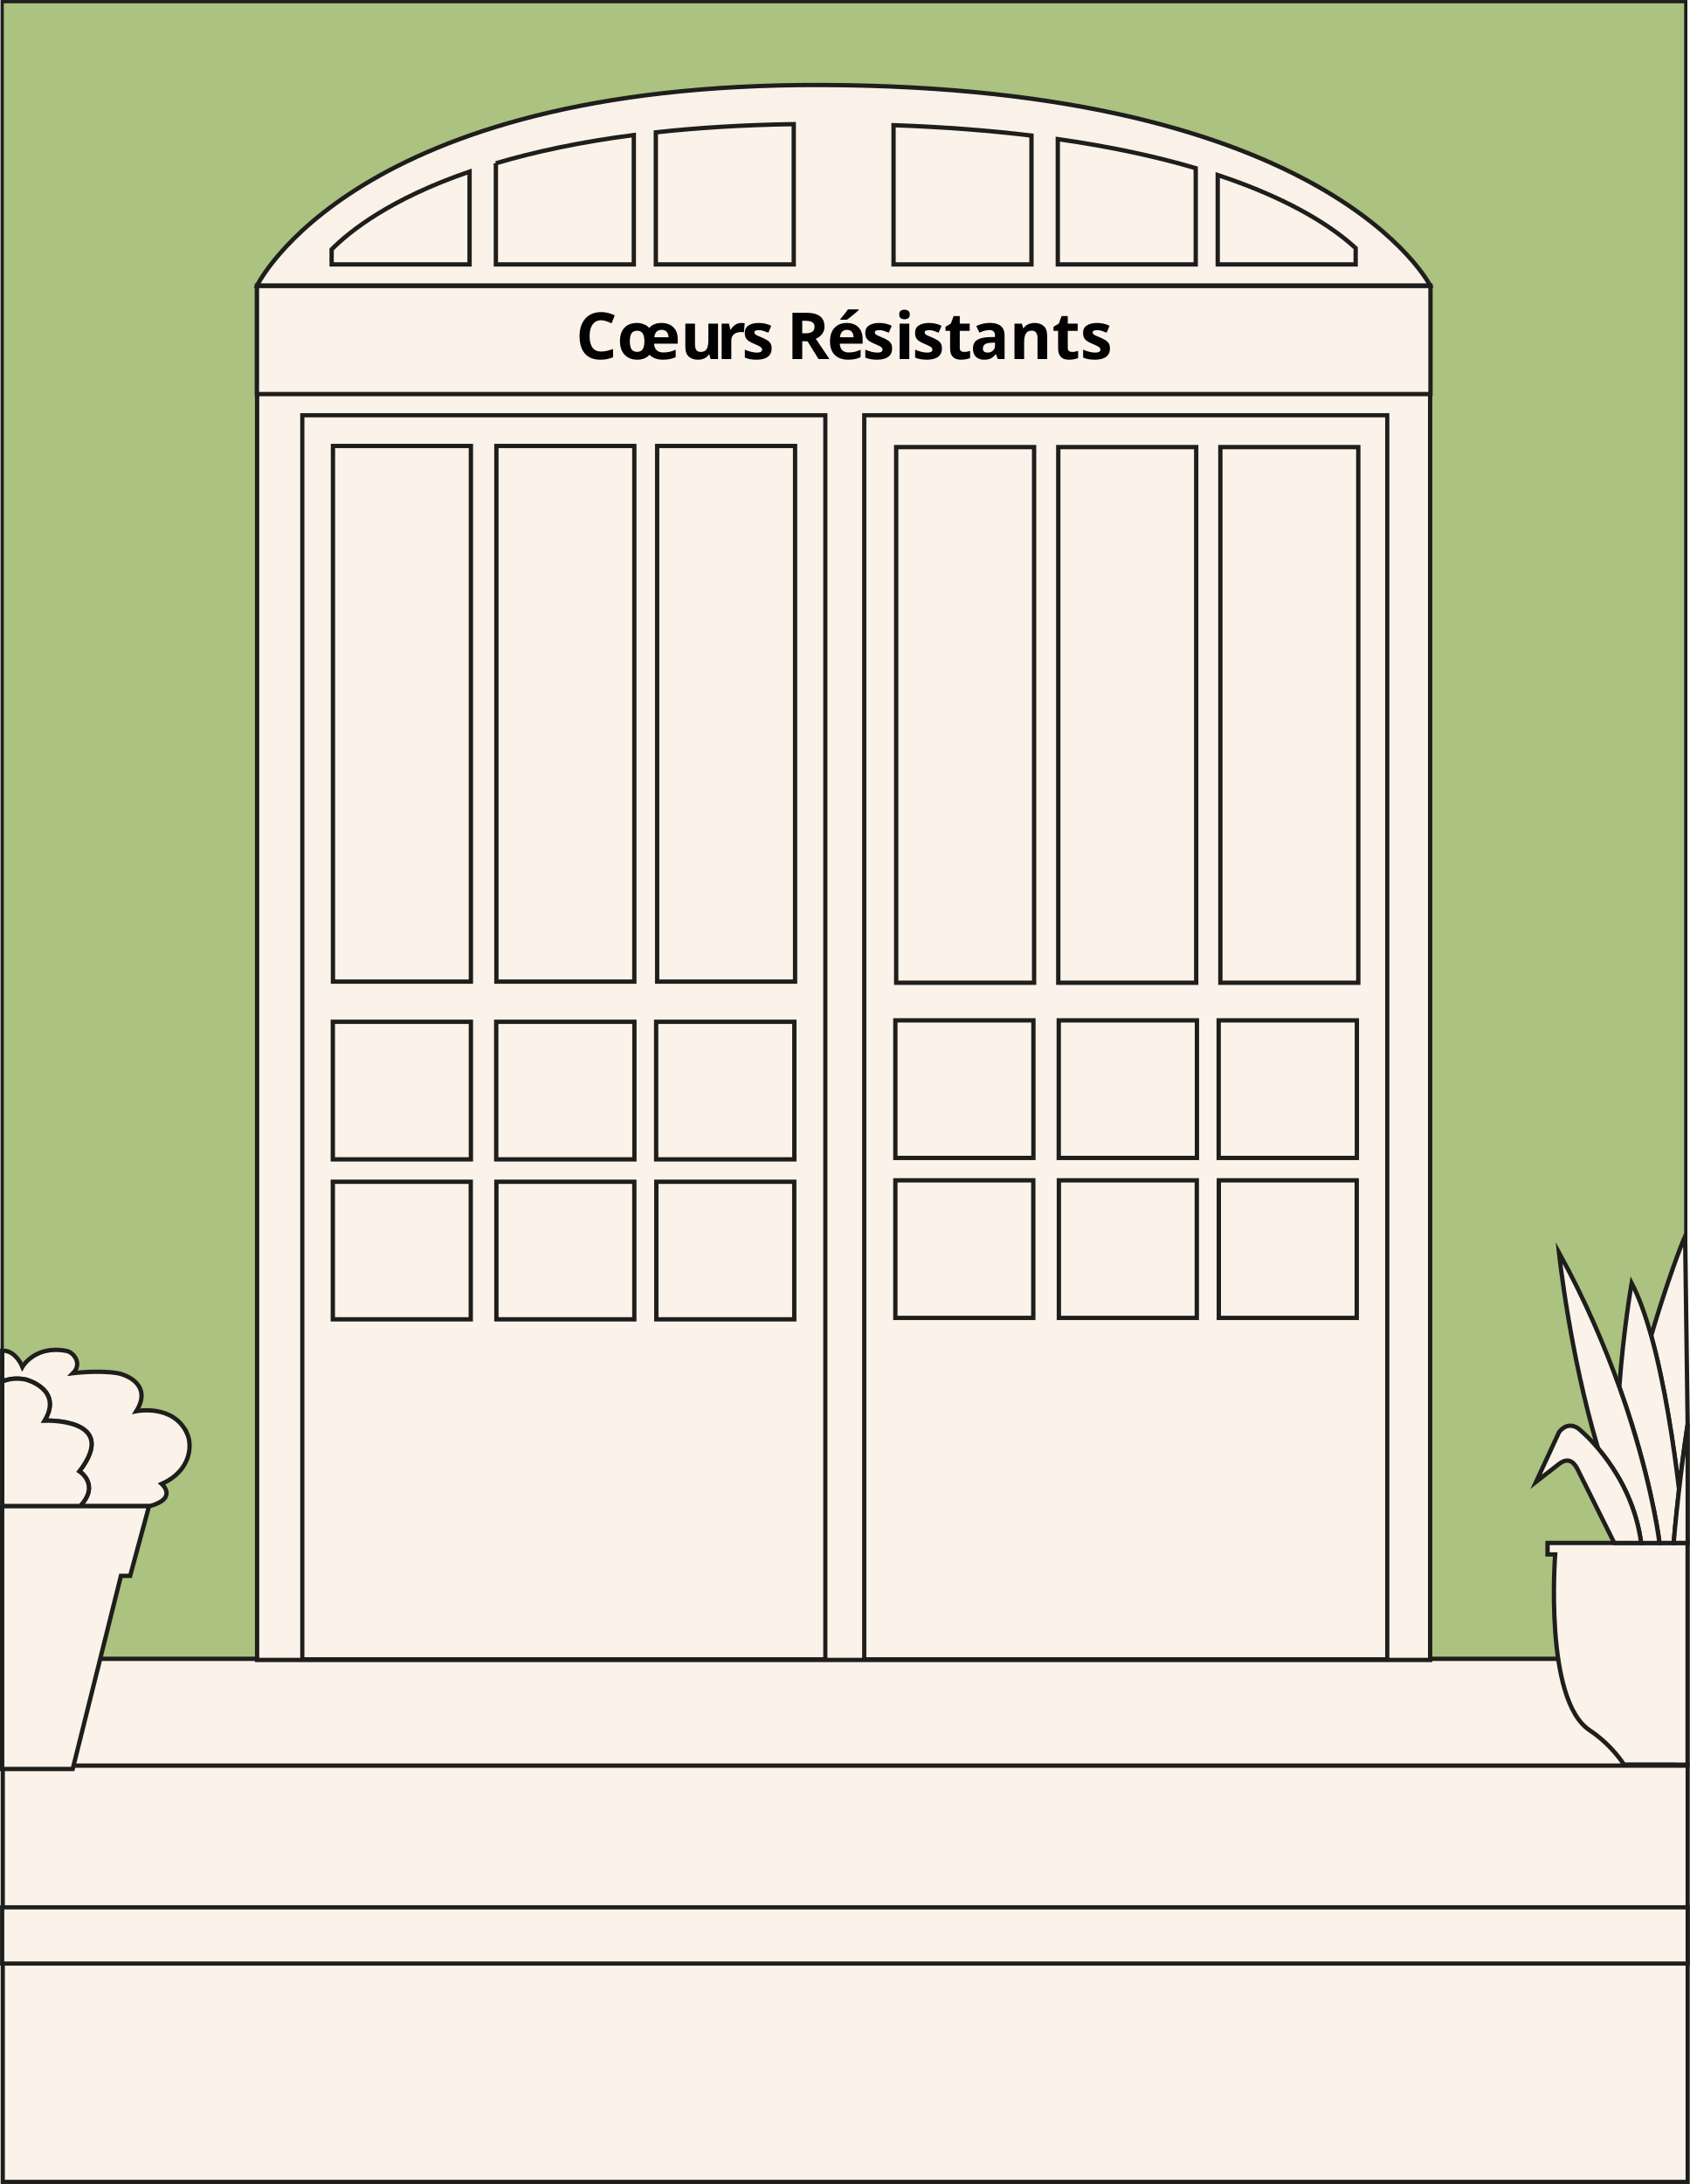
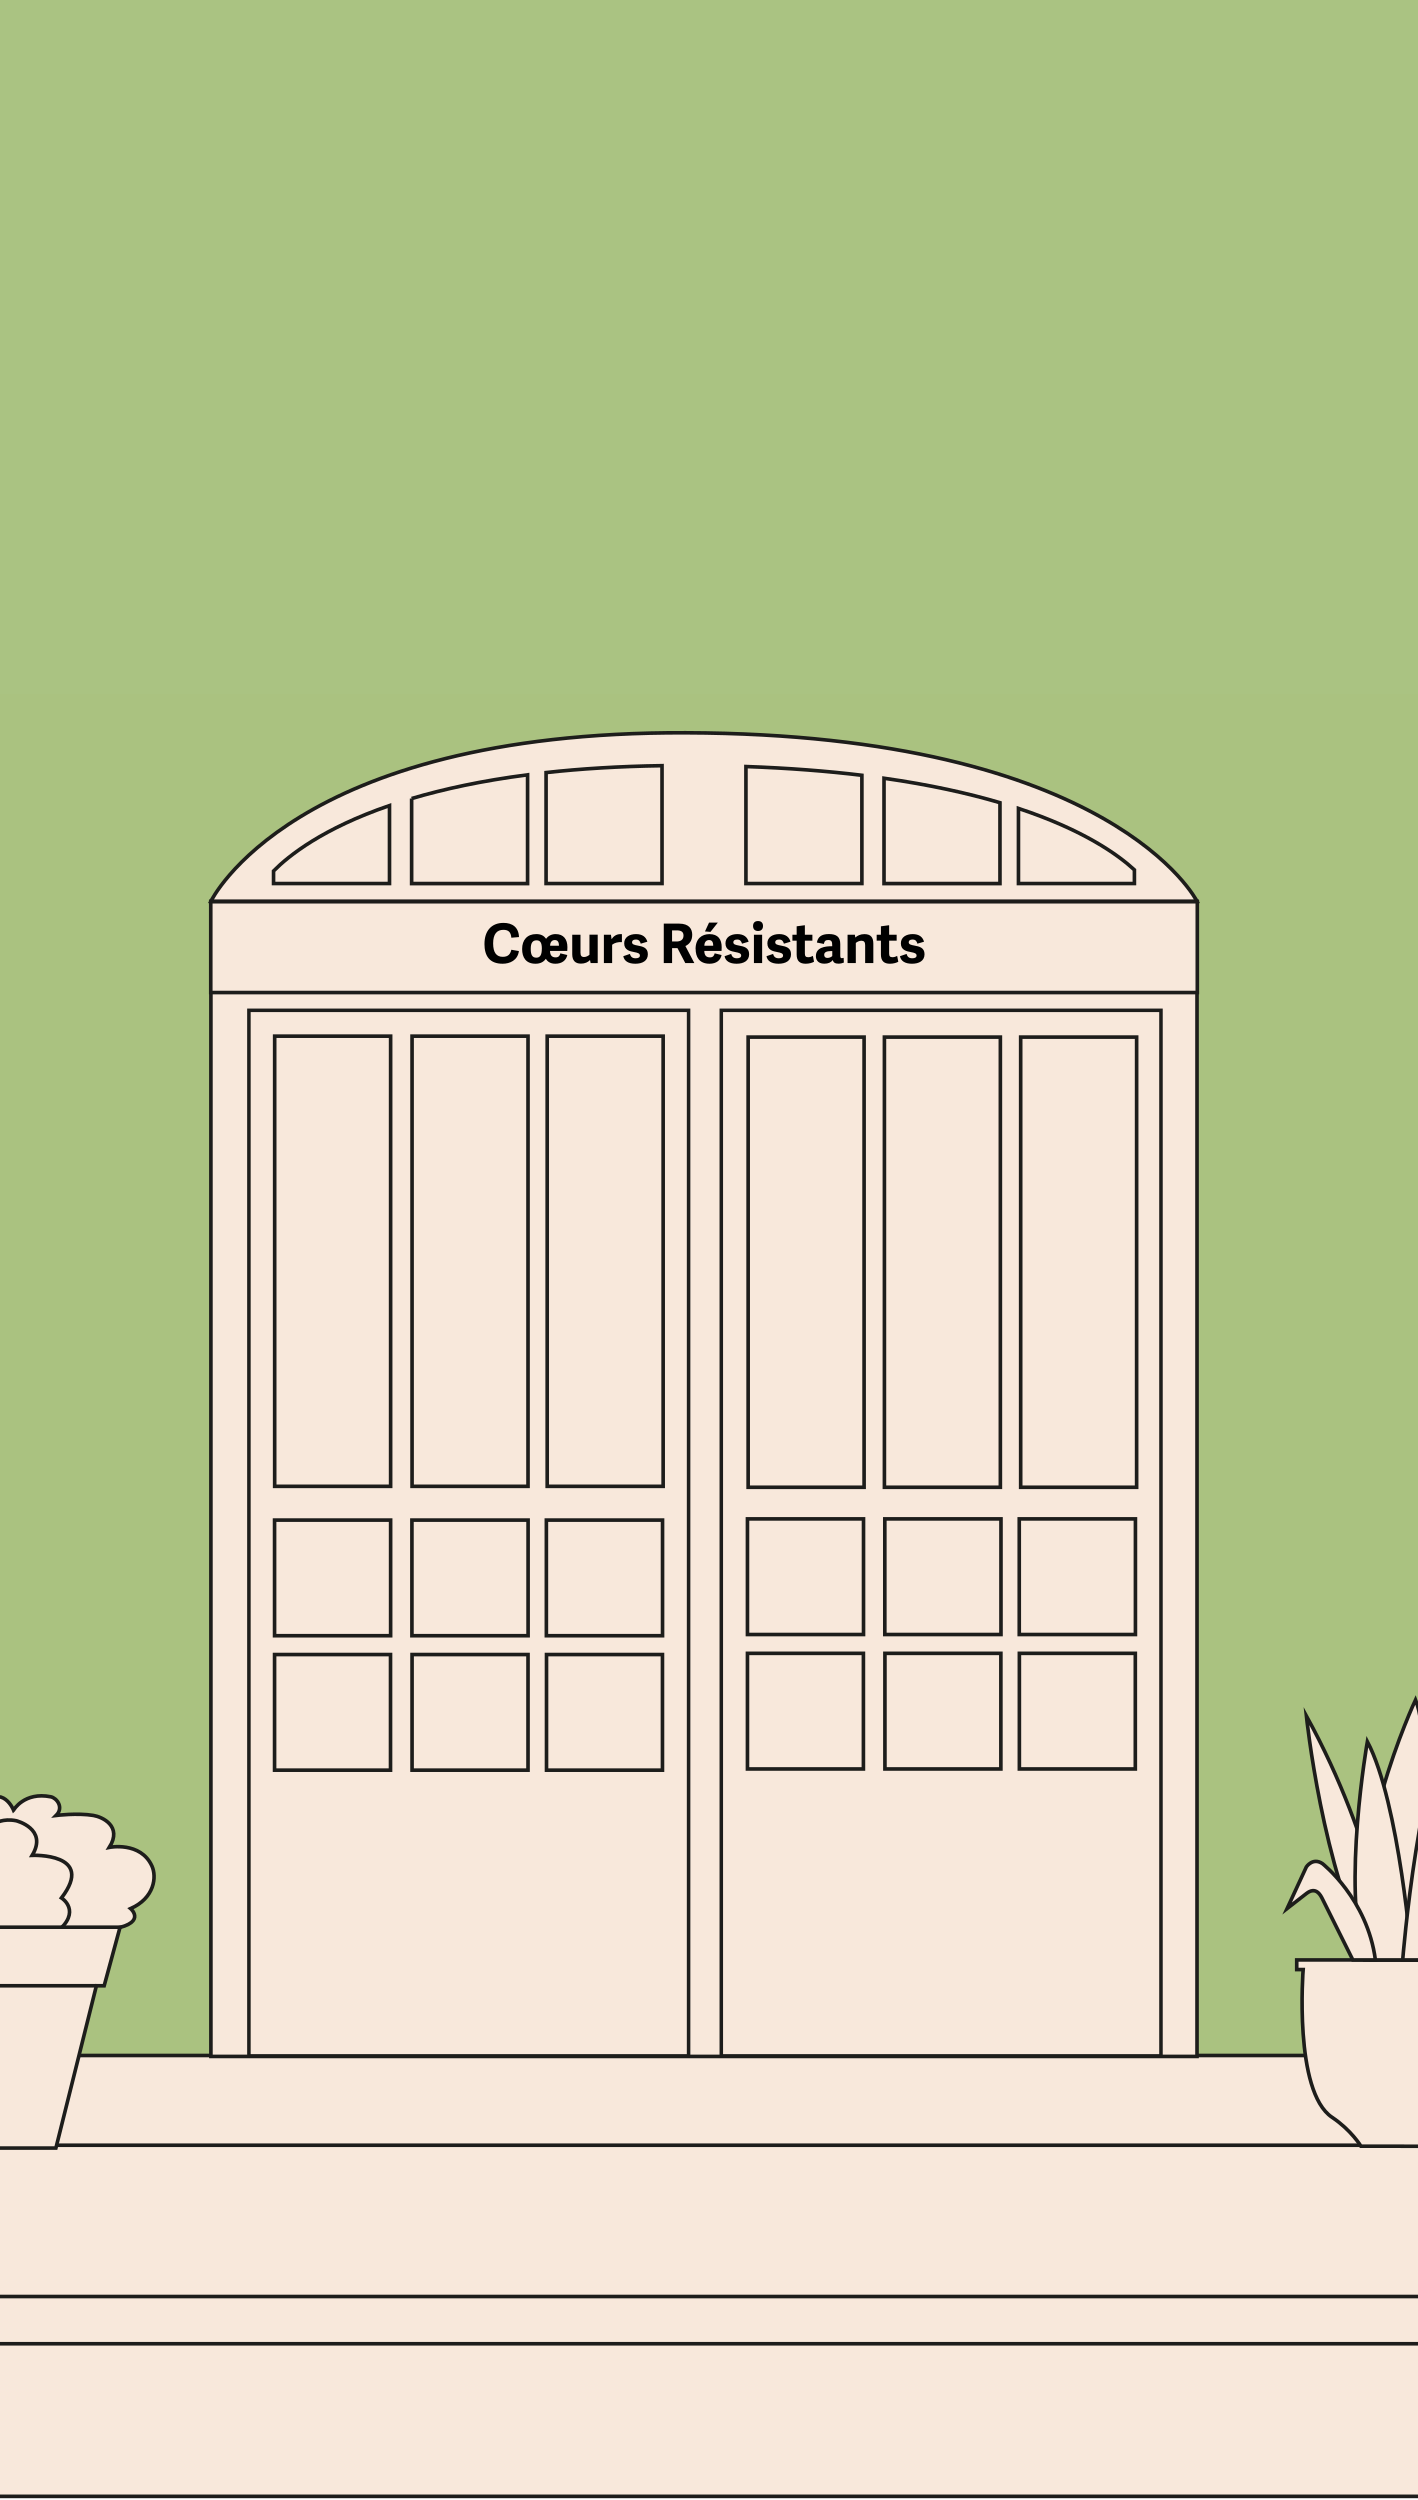
- <svg xmlns="http://www.w3.org/2000/svg" id="Calque_1" viewBox="0 0 390.94 505.14">
-   <defs>
-     <style>.cls-1{letter-spacing:0em;}.cls-2{fill:none;stroke-width:0px;}.cls-3{fill:#010101;font-family:AdelleSansDevanagari-Bold, 'Adelle Sans Devanagari';font-size:15px;font-weight:700;}.cls-4{letter-spacing:0em;}.cls-5{letter-spacing:-.02em;}.cls-6{stroke-width:.97px;}.cls-6,.cls-7,.cls-8,.cls-9{fill:#fbf2ea;}.cls-6,.cls-7,.cls-8,.cls-9,.cls-10,.cls-11{stroke:#1e1e1c;stroke-miterlimit:10;}.cls-7{stroke-width:1px;}.cls-8{stroke-width:1px;}.cls-10{fill:#faf2e9;}.cls-12{letter-spacing:0em;}.cls-13{letter-spacing:0em;}.cls-14{letter-spacing:0em;}.cls-15{letter-spacing:0em;}.cls-11{fill:#abc280;stroke-width:.75px;}</style>
-   </defs>
-   <rect class="cls-6" x=".64" y="408.15" width="389.8" height="96.5" />
-   <rect class="cls-11" x=".5" y=".38" width="389.5" height="383.3" />
-   <rect class="cls-9" x=".5" y="383.67" width="389" height="24.7" />
-   <rect class="cls-9" x="59.48" y="66.04" width="271.38" height="317.89" />
-   <rect class="cls-6" x="-13.43" y="179.41" width="287.74" height="121" transform="translate(-109.47 370.35) rotate(-90)" />
-   <rect class="cls-9" x="77.03" y="103.15" width="31.91" height="123.89" />
-   <rect class="cls-9" x="114.84" y="103.15" width="31.91" height="123.89" />
-   <rect class="cls-9" x="152.03" y="103.15" width="31.91" height="123.89" />
-   <rect class="cls-6" x="116.57" y="179.41" width="287.74" height="121" transform="translate(20.53 500.35) rotate(-90)" />
-   <path class="cls-10" d="M330.86,66.04s-23-45.98-140.7-46.38c-108.3-.37-130.68,46.38-130.68,46.38h271.38Z" />
-   <rect class="cls-9" x="59.44" y="66.15" width="271.5" height="25" />
-   <rect class="cls-9" x="207.33" y="103.41" width="31.91" height="123.89" />
-   <rect class="cls-9" x="244.83" y="103.41" width="31.91" height="123.89" />
-   <rect class="cls-9" x="282.33" y="103.41" width="31.91" height="123.89" />
-   <rect class="cls-7" x="77" y="236.33" width="31.94" height="31.82" />
-   <rect class="cls-9" x="77" y="273.33" width="31.91" height="31.82" />
-   <rect class="cls-9" x="114.84" y="273.33" width="31.91" height="31.82" />
-   <rect class="cls-8" x="114.8" y="236.33" width="31.97" height="31.82" />
-   <rect class="cls-9" x="151.84" y="273.33" width="31.91" height="31.82" />
-   <rect class="cls-8" x="151.8" y="236.33" width="31.97" height="31.82" />
-   <rect class="cls-7" x="207.14" y="236" width="31.94" height="31.82" />
-   <rect class="cls-9" x="207.14" y="273" width="31.91" height="31.82" />
-   <rect class="cls-9" x="244.97" y="273" width="31.91" height="31.82" />
-   <rect class="cls-8" x="244.94" y="236" width="31.97" height="31.82" />
-   <rect class="cls-9" x="281.97" y="273" width="31.91" height="31.82" />
-   <rect class="cls-8" x="281.94" y="236" width="31.97" height="31.82" />
-   <path class="cls-9" d="M76.72,57.7v3.45h31.91v-21.46c-18.32,6.29-27.7,13.75-31.91,18.01Z" />
-   <path class="cls-9" d="M114.72,37.75v23.41h31.91v-29.93c-12.6,1.63-23.13,3.93-31.91,6.53Z" />
-   <path class="cls-9" d="M151.72,30.61v30.54h31.91V28.71c-11.81.18-22.41.85-31.91,1.9Z" />
-   <path class="cls-9" d="M206.72,28.95v32.2h31.91v-29.79c-9.5-1.15-20.1-1.99-31.91-2.41Z" />
-   <path class="cls-9" d="M244.72,32.17v28.99h31.91v-22.26c-8.76-2.58-19.28-4.93-31.91-6.73Z" />
-   <path class="cls-9" d="M313.63,57.39c-4.46-4.12-13.9-10.95-31.91-16.91v20.67h31.91v-3.76Z" />
-   <text class="cls-3" transform="translate(133.2 83.04)">
-     <tspan x="0" y="0">Cœu</tspan>
-     <tspan class="cls-1" x="32.58" y="0">r</tspan>
-     <tspan x="38.43" y="0">s </tspan>
-     <tspan class="cls-5" x="48.79" y="0">R</tspan>
-     <tspan class="cls-12" x="58.15" y="0">é</tspan>
-     <tspan class="cls-13" x="66.3" y="0">si</tspan>
-     <tspan class="cls-15" x="77.83" y="0">s</tspan>
-     <tspan class="cls-14" x="85.2" y="0">t</tspan>
-     <tspan class="cls-4" x="91.27" y="0">ants</tspan>
-   </text>
-   <rect class="cls-6" x=".5" y="441.15" width="389.94" height="13" />
-   <polygon class="cls-2" points="387.46 357.37 390.71 357.37 390.71 357.37 389.97 357.37 387.46 357.37" />
-   <path class="cls-9" d="M387.19,356.87h-29.17v2.65h1.77s-2.65,33.59,7.95,40.66c5.3,3.54,7.95,7.95,7.95,7.95h11.42v.02s3.32,0,3.32,0v-51.28h-3.25Z" />
-   <path class="cls-9" d="M390.44,329.41l-.59-43.5c-1.08,2.39-4.44,11.43-7.86,23.05,3.17,11.39,5.25,25.6,6.44,35.58.5-4.36,1.17-9.57,2-15.13Z" />
-   <path class="cls-9" d="M382,308.96c-1.32-4.72-2.82-8.95-4.52-12.19,0,0-1.9,10.79-2.85,24,1.06,2.96,2,5.81,2.85,8.51,5.12,16.43,6.46,27.59,6.46,27.59h3.27s.39-4.93,1.24-12.33c-1.19-9.98-3.27-24.19-6.44-35.58Z" />
-   <path class="cls-9" d="M377.47,329.29c-.84-2.7-1.79-5.55-2.85-8.51-3.38-9.45-7.91-20.09-13.95-31.07,0,0,2.42,23.2,9.04,45.3,1.44,1.7,3.04,3.84,4.55,6.4.83,1.41,1.63,2.95,2.36,4.61,1.4,3.19,2.52,6.82,3.05,10.86h4.25s-1.33-11.15-6.46-27.59Z" />
-   <path class="cls-9" d="M376.62,346.01c-.73-1.66-1.53-3.2-2.36-4.61-1.51-2.56-3.11-4.7-4.55-6.4-2.58-3.04-4.62-4.64-4.62-4.64-2.65-1.77-4.42.91-4.42.91l-5.3,11.46,5.3-4.12c2.65-2.07,3.9.43,4.42,1.47,2.09,4.2,8.37,16.79,8.37,16.79h6.21c-.53-4.05-1.66-7.68-3.05-10.86Z" />
-   <path class="cls-9" d="M388.44,344.54c-.85,7.4-1.24,12.33-1.24,12.33h3.25v-27.46c-.84,5.56-1.5,10.77-2,15.13Z" />
-   <path class="cls-9" d="M43.26,331.52c-3.13-6.86-11.72-5.13-11.72-5.13,3.66-5.86-1.97-8.38-4.39-8.79-4.39-.73-10.25,0-10.25,0,2.2-2.2.14-4.81-1.46-5.13-7.32-1.46-10.25,3.66-10.25,3.66,0,0-1.56-3.9-4.68-3.73v7.15c.81-.38,2.71-1.04,5.41-.5,0,0,8.79,2.2,4.39,9.52,0,0,17.58-.73,8.06,11.72,0,0,4.89,3.06.14,8.06h15.97l-.02.06c6.87-1.82,2.95-5.19,2.95-5.19,6.59-2.93,7.22-8.74,5.86-11.72Z" />
-   <path class="cls-9" d="M18.51,348.37c4.74-5-.14-8.06-.14-8.06,9.52-12.45-8.06-11.72-8.06-11.72,4.39-7.32-4.39-9.52-4.39-9.52-2.71-.54-4.6.12-5.41.5v28.8h18.01Z" />
-   <polygon class="cls-9" points="18.51 348.37 .5 348.37 .5 350.51 .5 351.96 .5 364.48 .5 409.15 16.82 409.15 27.98 364.48 30.11 364.48 34.46 348.43 34.48 348.37 18.51 348.37" />
+ <svg xmlns="http://www.w3.org/2000/svg" width="390" height="688" viewBox="0 0 390 688" fill="none">
+   <path d="M403 589H-2336V687H403V589Z" fill="#F8E8DB" stroke="#1D1D1B" stroke-width="1.01" stroke-miterlimit="10" />
+   <path d="M397 182H-8V566H397V182Z" fill="#AAC280" stroke="#1D1D1B" stroke-width="0.75" stroke-miterlimit="10" />
+   <path d="M388.06 565.67H-0.94V590.37H388.06V565.67Z" fill="#F8E8DB" stroke="#1D1D1B" stroke-miterlimit="10" />
+   <path d="M329.42 248.04H58.04V565.93H329.42V248.04Z" fill="#F8E8DB" stroke="#1D1D1B" stroke-miterlimit="10" />
+   <path d="M68.5 278.04L68.5 565.78H189.5V278.04H68.5Z" fill="#F8E8DB" stroke="#1D1D1B" stroke-width="0.97" stroke-miterlimit="10" />
+   <path d="M107.5 285.15H75.59V409.04H107.5V285.15Z" fill="#F8E8DB" stroke="#1D1D1B" stroke-miterlimit="10" />
+   <path d="M145.31 285.15H113.4V409.04H145.31V285.15Z" fill="#F8E8DB" stroke="#1D1D1B" stroke-miterlimit="10" />
+   <path d="M182.5 285.15H150.59V409.04H182.5V285.15Z" fill="#F8E8DB" stroke="#1D1D1B" stroke-miterlimit="10" />
+   <path d="M198.5 278.04L198.5 565.78H319.5V278.04H198.5Z" fill="#F8E8DB" stroke="#1D1D1B" stroke-width="0.97" stroke-miterlimit="10" />
+   <path d="M329.42 248.04C329.42 248.04 306.42 202.06 188.72 201.66C80.42 201.29 58.04 248.04 58.04 248.04H329.42Z" fill="#F8E8DB" stroke="#1D1D1B" stroke-miterlimit="10" />
+   <path d="M329.5 248.15H58V273.15H329.5V248.15Z" fill="#F8E8DB" stroke="#1D1D1B" stroke-miterlimit="10" />
+   <path d="M237.8 285.41H205.89V409.3H237.8V285.41Z" fill="#F8E8DB" stroke="#1D1D1B" stroke-miterlimit="10" />
+   <path d="M275.3 285.41H243.39V409.3H275.3V285.41Z" fill="#F8E8DB" stroke="#1D1D1B" stroke-miterlimit="10" />
+   <path d="M312.8 285.41H280.89V409.3H312.8V285.41Z" fill="#F8E8DB" stroke="#1D1D1B" stroke-miterlimit="10" />
+   <path d="M107.5 418.33H75.56V450.15H107.5V418.33Z" fill="#F8E8DB" stroke="#1D1D1B" stroke-miterlimit="10" />
+   <path d="M107.47 455.33H75.56V487.15H107.47V455.33Z" fill="#F8E8DB" stroke="#1D1D1B" stroke-miterlimit="10" />
+   <path d="M145.31 455.33H113.4V487.15H145.31V455.33Z" fill="#F8E8DB" stroke="#1D1D1B" stroke-miterlimit="10" />
+   <path d="M145.33 418.33H113.36V450.15H145.33V418.33Z" fill="#F8E8DB" stroke="#1D1D1B" stroke-miterlimit="10" />
+   <path d="M182.31 455.33H150.4V487.15H182.31V455.33Z" fill="#F8E8DB" stroke="#1D1D1B" stroke-miterlimit="10" />
+   <path d="M182.33 418.33H150.36V450.15H182.33V418.33Z" fill="#F8E8DB" stroke="#1D1D1B" stroke-miterlimit="10" />
+   <path d="M237.64 418H205.7V449.82H237.64V418Z" fill="#F8E8DB" stroke="#1D1D1B" stroke-miterlimit="10" />
+   <path d="M237.61 455H205.7V486.82H237.61V455Z" fill="#F8E8DB" stroke="#1D1D1B" stroke-miterlimit="10" />
+   <path d="M275.44 455H243.53V486.82H275.44V455Z" fill="#F8E8DB" stroke="#1D1D1B" stroke-miterlimit="10" />
+   <path d="M275.47 418H243.5V449.82H275.47V418Z" fill="#F8E8DB" stroke="#1D1D1B" stroke-miterlimit="10" />
+   <path d="M312.44 455H280.53V486.82H312.44V455Z" fill="#F8E8DB" stroke="#1D1D1B" stroke-miterlimit="10" />
+   <path d="M312.47 418H280.5V449.82H312.47V418Z" fill="#F8E8DB" stroke="#1D1D1B" stroke-miterlimit="10" />
+   <path d="M75.28 239.7V243.15H107.19V221.69C88.87 227.98 79.49 235.44 75.28 239.7Z" fill="#F8E8DB" stroke="#1D1D1B" stroke-miterlimit="10" />
+   <path d="M113.28 219.75V243.16H145.19V213.23C132.59 214.86 122.06 217.16 113.28 219.76V219.75Z" fill="#F8E8DB" stroke="#1D1D1B" stroke-miterlimit="10" />
+   <path d="M150.28 212.61V243.15H182.19V210.71C170.38 210.89 159.78 211.56 150.28 212.61Z" fill="#F8E8DB" stroke="#1D1D1B" stroke-miterlimit="10" />
+   <path d="M205.28 210.95V243.15H237.19V213.36C227.69 212.21 217.09 211.37 205.28 210.95Z" fill="#F8E8DB" stroke="#1D1D1B" stroke-miterlimit="10" />
+   <path d="M243.28 214.17V243.16H275.19V220.9C266.43 218.32 255.91 215.97 243.28 214.17Z" fill="#F8E8DB" stroke="#1D1D1B" stroke-miterlimit="10" />
+   <path d="M312.19 239.39C307.73 235.27 298.29 228.44 280.28 222.48V243.15H312.19V239.39Z" fill="#F8E8DB" stroke="#1D1D1B" stroke-miterlimit="10" />
+   <path d="M133.33 259.73C133.33 256.28 135.16 253.98 138.56 253.98C140.99 253.98 142.72 255.15 142.83 257.88L140.72 258.06C140.59 256.52 139.93 255.89 138.53 255.89C136.76 255.89 135.71 257.03 135.71 259.61C135.71 262.19 136.65 263.32 138.36 263.32C139.92 263.32 140.46 262.51 140.72 261.37L142.8 261.73C142.46 264.32 140.28 265.22 138.33 265.22C134.73 265.22 133.32 263.09 133.32 259.73H133.33Z" fill="black" />
+   <path d="M150.2 263.87C149.66 264.66 148.76 265.22 147.38 265.22C144.74 265.22 143.69 263.51 143.69 261.17C143.69 258.67 145.09 257.06 147.56 257.06C148.93 257.06 149.7 257.54 150.29 258.36C150.83 257.58 151.76 257.06 152.91 257.06C155.12 257.06 156.15 258.52 156.15 260.66C156.15 260.91 156.13 261.42 156.11 261.7H151.36C151.4 262.99 151.94 263.47 152.94 263.47C153.75 263.47 154.09 262.97 154.21 262.36L156.12 262.82C155.83 264.28 154.65 265.22 152.83 265.22C151.41 265.22 150.64 264.58 150.21 263.87H150.2ZM149.12 261.1C149.12 259.38 148.66 258.78 147.65 258.78C146.64 258.78 146.06 259.42 146.06 261.12C146.06 262.82 146.49 263.55 147.6 263.55C148.59 263.55 149.11 262.88 149.11 261.1H149.12ZM153.82 260.26C153.83 259.14 153.41 258.7 152.68 258.7C152.04 258.7 151.41 259.11 151.39 260.26H153.82Z" fill="black" />
+   <path d="M157.49 257.23H159.75V262.16C159.75 263 160.02 263.37 160.74 263.37C161.32 263.37 161.92 263.03 162.22 262.75V257.22H164.49V265.03H162.54L162.37 264.19C161.82 264.82 160.95 265.19 159.88 265.19C158.28 265.19 157.48 264.32 157.48 262.6V257.22L157.49 257.23Z" fill="black" />
+   <path d="M171.14 259.28C170.12 259.19 169.12 259.46 168.46 259.99V265.04H166.19V257.23H168.13L168.3 258.46C168.82 257.7 169.56 257.07 170.76 257.07C170.88 257.07 171.01 257.07 171.15 257.08V259.29L171.14 259.28Z" fill="black" />
+   <path d="M171.52 263.15L173.35 262.52C173.53 263.13 173.85 263.72 174.91 263.72C175.67 263.72 176.1 263.47 176.1 262.96C176.1 262.36 175.48 262.2 174.6 262.03C173.35 261.79 171.78 261.5 171.78 259.6C171.78 257.89 173.28 257.06 175.03 257.06C176.78 257.06 177.78 257.84 178.15 259.16L176.33 259.7C176.15 259.03 175.82 258.56 175 258.56C174.25 258.56 173.94 258.87 173.94 259.31C173.94 259.92 174.57 260.04 175.54 260.23C176.83 260.47 178.29 260.77 178.29 262.6C178.29 264.43 176.78 265.22 174.84 265.22C172.9 265.22 171.78 264.46 171.53 263.15H171.52Z" fill="black" />
+   <path d="M191.08 265.04H188.59L186.44 260.92H184.96V265.04H182.67V254.18H186.9C189.6 254.18 190.5 255.64 190.5 257.24C190.5 258.84 189.74 259.83 188.62 260.35L191.08 265.04ZM186.14 259.1C187.22 259.1 188.1 258.69 188.1 257.47C188.1 256.43 187.46 256.04 186.22 256.04H184.95V259.1H186.13H186.14Z" fill="black" />
+   <path d="M191.42 261.16C191.42 258.34 193.15 257.07 195.25 257.07C197.62 257.07 198.61 258.51 198.61 260.68C198.61 260.94 198.6 261.43 198.57 261.7H193.82C193.86 262.99 194.4 263.47 195.4 263.47C196.21 263.47 196.52 263.02 196.68 262.36L198.58 262.82C198.29 264.28 197.12 265.22 195.27 265.22C192.38 265.22 191.44 263.27 191.44 261.16H191.42ZM196.27 260.26C196.27 259.14 195.87 258.7 195.13 258.7C194.49 258.7 193.85 259.12 193.84 260.26H196.27ZM195.52 256.46L194.01 256.33L195.13 253.9H197.55L195.52 256.46Z" fill="black" />
+   <path d="M199.39 263.15L201.22 262.52C201.4 263.13 201.72 263.72 202.78 263.72C203.54 263.72 203.97 263.47 203.97 262.96C203.97 262.36 203.35 262.2 202.47 262.03C201.22 261.79 199.65 261.5 199.65 259.6C199.65 257.89 201.15 257.06 202.9 257.06C204.65 257.06 205.65 257.84 206.02 259.16L204.2 259.7C204.02 259.03 203.69 258.56 202.87 258.56C202.12 258.56 201.81 258.87 201.81 259.31C201.81 259.92 202.44 260.04 203.41 260.23C204.7 260.47 206.16 260.77 206.16 262.6C206.16 264.43 204.65 265.22 202.71 265.22C200.77 265.22 199.65 264.46 199.4 263.15H199.39Z" fill="black" />
+   <path d="M208.61 256.21C207.74 256.21 207.24 255.7 207.24 254.83C207.24 253.96 207.74 253.47 208.61 253.47C209.48 253.47 209.98 253.96 209.98 254.83C209.98 255.7 209.47 256.21 208.61 256.21ZM209.74 265.04H207.48V257.23H209.74V265.04Z" fill="black" />
+   <path d="M210.92 263.15L212.75 262.52C212.93 263.13 213.25 263.72 214.31 263.72C215.07 263.72 215.5 263.47 215.5 262.96C215.5 262.36 214.88 262.2 214 262.03C212.75 261.79 211.18 261.5 211.18 259.6C211.18 257.89 212.68 257.06 214.43 257.06C216.18 257.06 217.18 257.84 217.55 259.16L215.73 259.7C215.55 259.03 215.22 258.56 214.4 258.56C213.65 258.56 213.34 258.87 213.34 259.31C213.34 259.92 213.97 260.04 214.94 260.23C216.23 260.47 217.69 260.77 217.69 262.6C217.69 264.43 216.18 265.22 214.24 265.22C212.3 265.22 211.18 264.46 210.93 263.15H210.92Z" fill="black" />
+   <path d="M224.02 264.67C223.63 264.92 222.72 265.22 221.73 265.22C220.1 265.22 219.24 264.47 219.24 262.69V258.88H218.07V257.23H219.24V254.92L221.5 254.62V257.23H223.57V258.88H221.5V262.38C221.5 263.07 221.69 263.43 222.42 263.43C222.87 263.43 223.41 263.25 223.71 263.07L224.02 264.67Z" fill="black" />
+   <path d="M231.25 263.09C231.25 263.51 231.33 263.69 231.71 263.69C231.84 263.69 231.98 263.66 232.17 263.6L232.23 264.9C231.93 265.05 231.27 265.2 230.79 265.2C229.89 265.2 229.35 264.95 229.19 264.21C228.69 264.86 227.94 265.21 226.86 265.21C224.91 265.21 224.53 263.91 224.53 263.13C224.53 260.75 227.01 260.39 229.02 260.4V260.11C229.02 259.23 228.9 258.69 227.91 258.69C227.16 258.69 226.87 259.01 226.73 259.77L224.81 259.39C225.05 257.92 225.98 257.05 228.11 257.05C230.24 257.05 231.24 257.86 231.24 259.81V263.08L231.25 263.09ZM229.04 261.73H228.68C227.6 261.76 226.82 261.97 226.82 262.76C226.82 263.21 227.02 263.62 227.74 263.62C228.28 263.62 228.8 263.35 229.04 263.11V261.73Z" fill="black" />
+   <path d="M240.35 265.04H238.09V260.09C238.09 259.25 237.76 258.89 237.05 258.89C236.44 258.89 235.82 259.23 235.52 259.5V265.04H233.25V257.23H235.26L235.38 258.01C235.95 257.49 236.8 257.07 237.87 257.07C239.59 257.07 240.34 257.92 240.34 259.71V265.05L240.35 265.04Z" fill="black" />
+   <path d="M247.21 264.67C246.82 264.92 245.91 265.22 244.92 265.22C243.29 265.22 242.43 264.47 242.43 262.69V258.88H241.26V257.23H242.43V254.92L244.69 254.62V257.23H246.76V258.88H244.69V262.38C244.69 263.07 244.88 263.43 245.61 263.43C246.06 263.43 246.6 263.25 246.9 263.07L247.21 264.67Z" fill="black" />
+   <path d="M247.66 263.15L249.49 262.52C249.67 263.13 249.99 263.72 251.05 263.72C251.81 263.72 252.24 263.47 252.24 262.96C252.24 262.36 251.62 262.2 250.74 262.03C249.49 261.79 247.92 261.5 247.92 259.6C247.92 257.89 249.42 257.06 251.17 257.06C252.92 257.06 253.92 257.84 254.29 259.16L252.47 259.7C252.29 259.03 251.96 258.56 251.14 258.56C250.39 258.56 250.08 258.87 250.08 259.31C250.08 259.92 250.71 260.04 251.68 260.23C252.97 260.47 254.43 260.77 254.43 262.6C254.43 264.43 252.92 265.22 250.98 265.22C249.04 265.22 247.92 264.46 247.67 263.15H247.66Z" fill="black" />
+   <path d="M3.74 498.14C3.74 498.14 6.67 493.01 13.99 494.48C15.6 494.8 17.65 497.41 15.45 499.61C15.45 499.61 21.31 498.88 25.7 499.61C28.12 500.01 33.76 502.54 30.09 508.4C30.09 508.4 38.68 506.67 41.81 513.53C43.17 516.51 42.54 522.32 35.95 525.25C35.95 525.25 41.08 529.64 29.36 531.11C29.36 531.11 9.59 536.97 -2.86 531.84C-2.86 531.84 -12.76 504.39 -5.06 496.69C0.8 490.83 3.73 498.15 3.73 498.15L3.74 498.14Z" fill="#F8E8DB" stroke="#1D1D1B" stroke-miterlimit="10" />
+   <path d="M-23.36 531.83C-23.36 531.83 -43.13 532.56 -44.6 526.7C-44.6 526.7 -46.8 520.84 -37.28 520.11C-37.28 520.11 -40.65 509.2 -34.35 505.46C-32.56 504.4 -29.22 503.26 -25.56 506.09C-25.56 506.09 -28.49 490.81 -19.7 490.81C-19.7 490.81 -15.31 490.08 -13.84 495.94C-13.84 495.94 -11.64 491.55 -6.52 492.28C-6.52 492.28 0.07 493.74 -1.39 501.8C-1.39 501.8 0.81 500.34 4.47 501.07C4.47 501.07 13.26 503.27 8.86 510.59C8.86 510.59 26.44 509.86 16.92 522.31C16.92 522.31 22.78 525.97 15.46 531.83C15.46 531.83 4.47 534.21 -6.88 534.12L-23.36 531.83Z" fill="#F8E8DB" stroke="#1D1D1B" stroke-miterlimit="10" />
+   <path d="M-33.61 546.48L-21.16 591.15H15.38L26.53 546.48H28.67L33.04 530.37H-39.7L-35.07 546.48H-33.61Z" fill="#F8E8DB" stroke="#1D1D1B" stroke-miterlimit="10" />
+   <path d="M26.53 546.48H-33.24" stroke="#1D1D1B" stroke-miterlimit="10" />
+   <path d="M359.51 472.2C359.51 472.2 363.93 514.62 377.19 539.37H382.76C382.76 539.37 378.96 507.55 359.51 472.2Z" fill="#F8E8DB" stroke="#1D1D1B" stroke-miterlimit="10" />
+   <path d="M415.43 539.39L386.03 539.37H356.86V542.02H358.63C358.63 542.02 355.98 575.61 366.58 582.68C371.88 586.22 374.53 590.63 374.53 590.63H385.95V590.65H397.75C397.75 590.65 400.4 586.23 405.7 582.7C416.31 575.63 413.65 542.04 413.65 542.04H415.42V539.39H415.43Z" fill="#F8E8DB" stroke="#1D1D1B" stroke-miterlimit="10" />
+   <path d="M401.1 539.37C401.1 539.37 424.03 481.04 422.26 473.08C422.26 473.08 398.11 504.9 388.53 539.37H401.1Z" fill="#FBF2EB" stroke="#1D1D1B" stroke-miterlimit="10" />
+   <path d="M391.33 539.37C391.33 539.37 394.87 481.04 389.56 467.78C389.56 467.78 369.23 511.09 377.19 539.37H391.33Z" fill="#F8E8DB" stroke="#1D1D1B" stroke-miterlimit="10" />
+   <path d="M388.53 539.37C388.53 539.37 385.14 496.06 376.3 479.27C376.3 479.27 369.3 519.04 375.45 539.37H388.53Z" fill="#F8E8DB" stroke="#1D1D1B" stroke-miterlimit="10" />
+   <path d="M354.21 525.23L359.51 513.77C359.51 513.77 361.28 511.09 363.93 512.86C363.93 512.86 376.3 522.58 378.51 539.37H372.3C372.3 539.37 366.03 526.77 363.93 522.58C363.41 521.54 362.16 519.04 359.51 521.11L354.21 525.23Z" fill="#F8E8DB" stroke="#1D1D1B" stroke-miterlimit="10" />
+   <path d="M396.73 539.37C396.73 539.37 416.07 474.85 413.42 465.13C413.42 465.13 390.16 496.06 388.53 539.37H396.73Z" fill="#FBF2EB" stroke="#1D1D1B" stroke-miterlimit="10" />
+   <path d="M401.93 466.01C401.93 466.01 404.32 526.99 399.59 539.37H386.02C386.02 539.37 390.44 483.69 401.93 466.01Z" fill="#F8E8DB" stroke="#1D1D1B" stroke-miterlimit="10" />
+   <path d="M403 632H-2337V645H403V632Z" fill="#F8E8DB" stroke="#1D1D1B" stroke-miterlimit="10" />
+   <rect x="-6" y="-12" width="407" height="203" fill="#AAC382" />
</svg>
